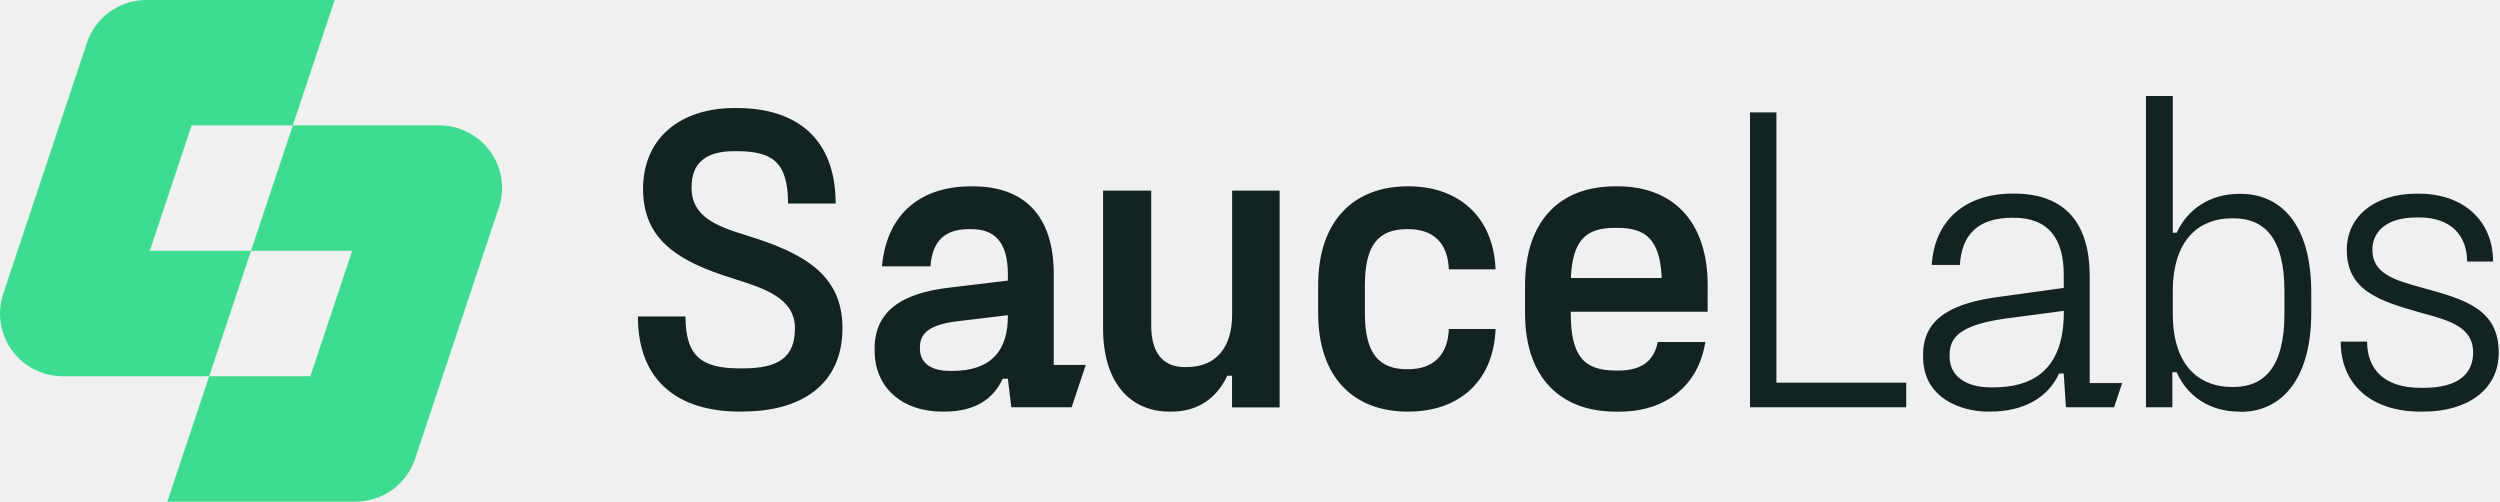
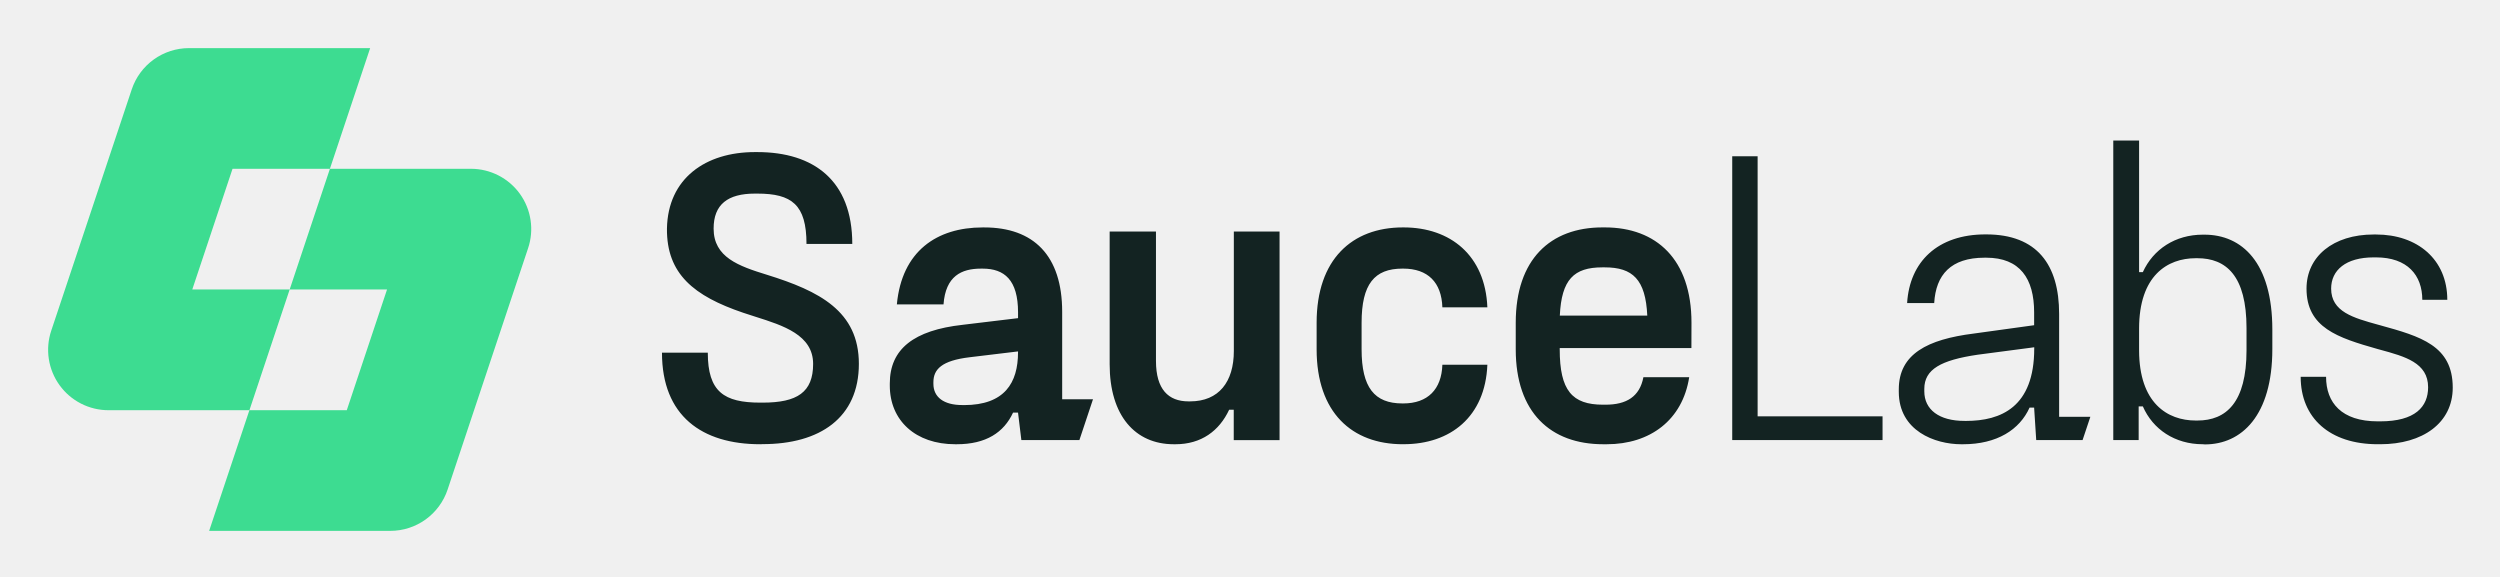
- <svg xmlns="http://www.w3.org/2000/svg" width="299" height="60" viewBox="0 0 299 60" fill="none">
-   <g clip-path="url(#clip0_235_2342)">
-     <path fill-rule="evenodd" clip-rule="evenodd" d="M17.916 29.998H25.018H30.02L25.019 44.999H37.119L42.122 29.998L30.02 29.998L35.023 14.998H52.549C53.738 14.998 54.91 15.281 55.968 15.823C57.027 16.365 57.941 17.15 58.636 18.114C59.328 19.079 59.782 20.195 59.959 21.37C60.135 22.544 60.03 23.744 59.651 24.87L49.647 54.868C49.149 56.362 48.193 57.661 46.915 58.581C45.637 59.502 44.102 59.997 42.526 59.997H20.012L25.017 45.002H7.507C6.317 45.002 5.145 44.72 4.086 44.178C3.027 43.636 2.112 42.851 1.417 41.886C0.722 40.922 0.265 39.806 0.086 38.631C-0.093 37.456 0.01 36.255 0.386 35.127L10.394 5.129C10.891 3.635 11.846 2.336 13.123 1.415C14.401 0.494 15.936 -0.001 17.511 6.32473e-07H40.022L35.02 14.998H22.918L17.916 29.998Z" fill="#3DDC91" />
-     <path fill-rule="evenodd" clip-rule="evenodd" d="M267.783 49.23C264.316 49.23 261.574 47.379 260.332 44.524H259.813V48.712H256.658V11.483H259.866V27.838H260.332C261.626 24.993 264.368 23.185 267.783 23.185H267.99C272.65 23.185 276.426 26.65 276.426 34.976V37.408C276.426 45.681 272.597 49.252 268.043 49.252L267.783 49.23ZM267.11 46.283C270.683 46.283 273.218 44.058 273.218 37.541V34.8C273.218 28.283 270.683 26.11 267.11 26.11H266.903C263.386 26.11 259.866 28.27 259.866 34.853V37.541C259.866 44.111 263.386 46.283 266.903 46.283H267.11ZM88.504 49.23C81.26 49.23 76.292 45.712 76.292 37.852H81.986C81.986 42.712 84.002 44.058 88.504 44.058H88.813C93.109 44.058 95.076 42.765 95.076 39.247C95.076 35.654 91.371 34.481 87.921 33.388C87.397 33.222 86.879 33.057 86.38 32.887C80.275 30.816 76.86 28.076 76.91 22.438C77.015 16.18 81.724 12.921 87.831 12.921H88.14C95.128 12.921 99.942 16.439 99.942 24.339H94.251C94.251 19.426 92.398 18.081 88.143 18.081H87.835C84.469 18.081 82.709 19.426 82.709 22.426C82.709 25.996 85.815 27.082 89.335 28.169C95.82 30.184 100.76 32.668 100.76 39.235C100.76 45.959 95.894 49.218 88.804 49.218L88.504 49.23ZM126.028 43.645H129.857L128.168 48.712H120.955L120.541 45.299H119.924C118.784 47.767 116.561 49.23 112.939 49.23H112.729C107.813 49.23 104.605 46.283 104.605 41.938V41.679C104.605 37.386 107.606 35.059 113.661 34.387L120.544 33.56V32.834C120.544 28.801 118.837 27.403 116.147 27.403H115.94C113.507 27.403 111.54 28.329 111.281 31.85H105.482C106.099 25.231 110.45 22.284 116.144 22.284H116.351C122.456 22.284 126.028 25.749 126.028 32.776V43.645ZM113.813 44.367C118.886 44.367 120.541 41.589 120.541 37.8V37.695L114.526 38.42C111.058 38.834 110.024 39.92 110.024 41.524V41.725C110.024 43.379 111.318 44.36 113.593 44.36L113.813 44.367ZM153.044 48.721V22.799H147.362V37.645C147.362 41.472 145.5 43.904 141.928 43.904H141.721C139.229 43.904 137.685 42.404 137.685 38.886V22.799H131.929V39.3C131.929 45.66 135.085 49.23 139.899 49.23H140.106C143.314 49.23 145.547 47.576 146.782 44.938H147.35V48.721H153.044ZM168.363 49.23C162.048 49.23 157.651 45.299 157.651 37.439V34.127C157.651 26.265 162.048 22.284 168.363 22.284H168.468C174.264 22.284 178.612 25.749 178.871 32.214H173.279C173.177 29.11 171.469 27.403 168.416 27.403H168.311C164.843 27.403 163.24 29.317 163.24 34.127V37.439C163.24 42.194 164.843 44.16 168.311 44.16H168.416C171.469 44.16 173.177 42.404 173.279 39.352H178.871C178.612 45.832 174.264 49.227 168.468 49.227L168.363 49.23ZM187.863 37.281H204.229L204.238 34.127C204.238 26.265 199.89 22.284 193.474 22.284H193.165C186.696 22.284 182.397 26.265 182.397 34.127V37.442C182.397 45.302 186.745 49.233 193.267 49.233H193.708C199.09 49.233 203.126 46.23 203.954 40.901H198.263C197.797 43.333 196.142 44.317 193.554 44.317H193.245C189.407 44.317 187.863 42.558 187.863 37.439V37.281ZM187.875 33.248C188.082 28.749 189.635 27.249 193.156 27.249H193.464C196.932 27.249 198.538 28.749 198.745 33.248H187.875ZM212.458 45.764H227.984V48.712H209.302V13.439H212.458V45.764ZM253.811 45.817H249.929V33.026C249.929 26.925 247.187 23.151 240.872 23.151H240.767C234.817 23.151 231.346 26.564 231.038 31.683H234.403C234.61 28.169 236.472 26.045 240.666 26.045H240.872C245.063 26.045 246.823 28.644 246.823 32.834V34.436L239.319 35.473C233.576 36.195 230.003 38.007 230.003 42.404V42.712C230.003 47.576 234.505 49.23 237.766 49.23H237.973C242.219 49.23 245.019 47.419 246.255 44.678H246.823L247.082 48.712H252.844L253.811 45.817ZM246.835 37.334C246.835 44.626 242.694 46.332 238.35 46.332L238.143 46.329C235.027 46.329 233.174 44.934 233.174 42.657V42.348C233.174 39.917 235.243 38.778 239.798 38.105L246.835 37.179V37.334ZM279.949 40.852C279.949 45.971 283.568 49.23 289.522 49.23H289.84C295.12 49.23 298.847 46.592 298.847 42.194C298.847 36.973 294.861 35.834 289.791 34.436C289.711 34.414 289.631 34.392 289.551 34.37C286.487 33.522 283.735 32.76 283.735 29.887C283.735 27.61 285.545 26.008 289.012 26.008H289.321C293.212 26.008 295.065 28.23 295.065 31.282H298.171C298.171 26.249 294.444 23.163 289.321 23.163H289.012C283.985 23.163 280.675 25.903 280.675 29.887C280.675 34.748 284.557 35.988 289.472 37.386C289.594 37.42 289.716 37.453 289.838 37.486C292.912 38.324 295.787 39.108 295.787 42.145C295.787 44.573 294.181 46.385 289.834 46.385H289.525C285.023 46.385 283.105 44.058 283.105 40.852H279.949Z" fill="#132322" />
+ <svg xmlns="http://www.w3.org/2000/svg" role="img" viewBox="-5.98 -5.98 310.70 71.70">
+   <g fill-rule="evenodd" clip-path="url(#clip0_235_2342)" clip-rule="evenodd">
+     <path fill="#3DDC91" d="M17.916 29.998h12.104l-5.001 15.001h12.1l5.002-15.001H30.02l5.002-15.001h17.527a7.506 7.506 0 0 1 3.419.825 7.502 7.502 0 0 1 2.667 2.292 7.49 7.49 0 0 1 1.323 3.255 7.487 7.487 0 0 1-.307 3.5L49.647 54.868c-.498 1.494-1.454 2.793-2.732 3.713-1.278.921-2.814 1.416-4.389 1.415H20.012l5.004-14.995H7.507a7.51 7.51 0 0 1-3.421-.824 7.505 7.505 0 0 1-2.669-2.292 7.499 7.499 0 0 1-1.331-3.255 7.497 7.497 0 0 1 .3-3.504L10.394 5.129a7.494 7.494 0 0 1 2.73-3.714c1.278-.921 2.813-1.416 4.388-1.415h22.511L35.02 14.998H22.918l-5.002 15.001z" />
+     <path fill="#132322" d="M267.783 49.23c-3.467 0-6.209-1.852-7.451-4.706h-.519v4.188h-3.155V11.483h3.208v16.355h.466c1.294-2.845 4.036-4.654 7.451-4.654h.207c4.66 0 8.436 3.466 8.436 11.791v2.432c0 8.273-3.829 11.844-8.383 11.844l-.26-.022zm-.673-2.947c3.573 0 6.108-2.225 6.108-8.742v-2.74c0-6.518-2.535-8.69-6.108-8.69h-.207c-3.517 0-7.037 2.16-7.037 8.742v2.688c0 6.57 3.52 8.742 7.037 8.742h.207zM88.504 49.23c-7.244 0-12.213-3.518-12.213-11.378h5.694c0 4.86 2.016 6.206 6.519 6.206h.309c4.295 0 6.262-1.293 6.262-4.811 0-3.592-3.705-4.766-7.155-5.859-.524-.166-1.042-.33-1.541-.501-6.105-2.071-9.52-4.811-9.47-10.449.105-6.258 4.814-9.517 10.922-9.517h.309c6.988 0 11.802 3.518 11.802 11.418h-5.691c0-4.913-1.853-6.258-6.108-6.258h-.309c-3.366 0-5.126 1.345-5.126 4.345 0 3.57 3.106 4.657 6.627 5.743 6.484 2.015 11.425 4.499 11.425 11.066 0 6.724-4.866 9.983-11.956 9.983l-.299.012zm37.523-5.586h3.829l-1.689 5.067h-7.213l-.414-3.413h-.617c-1.14 2.469-3.363 3.932-6.985 3.932h-.21c-4.916 0-8.124-2.947-8.124-7.292v-.259c0-4.293 3.001-6.619 9.056-7.292l6.883-.827v-.725c0-4.033-1.707-5.431-4.397-5.431h-.207c-2.433 0-4.4.926-4.659 4.447h-5.799c.617-6.619 4.968-9.566 10.662-9.566h.207c6.105 0 9.677 3.466 9.677 10.492v10.869zm-12.215.722c5.073 0 6.728-2.777 6.728-6.567v-.105l-6.015.725c-3.468.413-4.502 1.5-4.502 3.104v.201c0 1.654 1.294 2.635 3.569 2.635l.22.006zm39.231 4.354v-25.922h-5.682v14.847c0 3.827-1.862 6.258-5.434 6.258h-.207c-2.492 0-4.036-1.5-4.036-5.018V22.799h-5.756v16.501c0 6.36 3.156 9.931 7.97 9.931h.207c3.208 0 5.441-1.654 6.676-4.293h.568v3.783h5.694zm15.319.509c-6.315 0-10.712-3.932-10.712-11.791v-3.311c0-7.863 4.397-11.844 10.712-11.844h.105c5.796 0 10.144 3.466 10.403 9.931h-5.592c-.102-3.104-1.81-4.811-4.863-4.811h-.105c-3.468 0-5.071 1.913-5.071 6.724v3.311c0 4.755 1.603 6.721 5.071 6.721h.105c3.053 0 4.761-1.756 4.863-4.808h5.592c-.259 6.481-4.607 9.875-10.403 9.875l-.105.003zm19.5-11.949h16.366l.009-3.154c0-7.863-4.348-11.844-10.764-11.844h-.309c-6.469 0-10.768 3.981-10.768 11.844v3.314c0 7.86 4.348 11.791 10.87 11.791h.441c5.382 0 9.418-3.003 10.246-8.332h-5.691c-.466 2.432-2.121 3.416-4.709 3.416h-.309c-3.838 0-5.382-1.759-5.382-6.878v-.157zm.012-4.033c.207-4.499 1.76-5.999 5.281-5.999h.308c3.468 0 5.074 1.5 5.281 5.999h-10.87zm24.583 12.517h15.526v2.947h-18.682V13.439h3.156v32.325zm41.353.052h-3.882V33.026c0-6.101-2.742-9.875-9.057-9.875h-.105c-5.95 0-9.421 3.413-9.729 8.533h3.365c.207-3.515 2.069-5.638 6.263-5.638h.206c4.191 0 5.951 2.598 5.951 6.789v1.602l-7.504 1.037c-5.743.722-9.316 2.534-9.316 6.931v.309c0 4.864 4.502 6.518 7.763 6.518h.207c4.246 0 7.046-1.812 8.282-4.552h.568l.259 4.033h5.762l.967-2.895zm-6.976-8.483c0 7.292-4.141 8.999-8.485 8.999l-.207-.003c-3.116 0-4.969-1.395-4.969-3.672v-.309c0-2.432 2.069-3.57 6.624-4.243l7.037-.926v.154zm33.114 3.518c0 5.12 3.619 8.378 9.573 8.378h.318c5.28 0 9.007-2.639 9.007-7.036 0-5.221-3.986-6.36-9.056-7.758-.08-.022-.16-.044-.24-.066-3.064-.848-5.816-1.61-5.816-4.482 0-2.277 1.81-3.879 5.277-3.879h.309c3.891 0 5.744 2.222 5.744 5.274h3.106c0-5.033-3.727-8.119-8.85-8.119h-.309c-5.027 0-8.337 2.74-8.337 6.724 0 4.86 3.882 6.101 8.797 7.499.122.033.244.067.366.1 3.074.838 5.949 1.622 5.949 4.659 0 2.429-1.606 4.24-5.953 4.24h-.309c-4.502 0-6.42-2.327-6.42-5.533h-3.156z" />
  </g>
  <defs>
    <clipPath id="clip0_235_2342">
-       <rect width="298.835" height="60" fill="white" />
+       <path fill="#fff" d="M0 0h298.835v60H0z" />
    </clipPath>
  </defs>
</svg>
